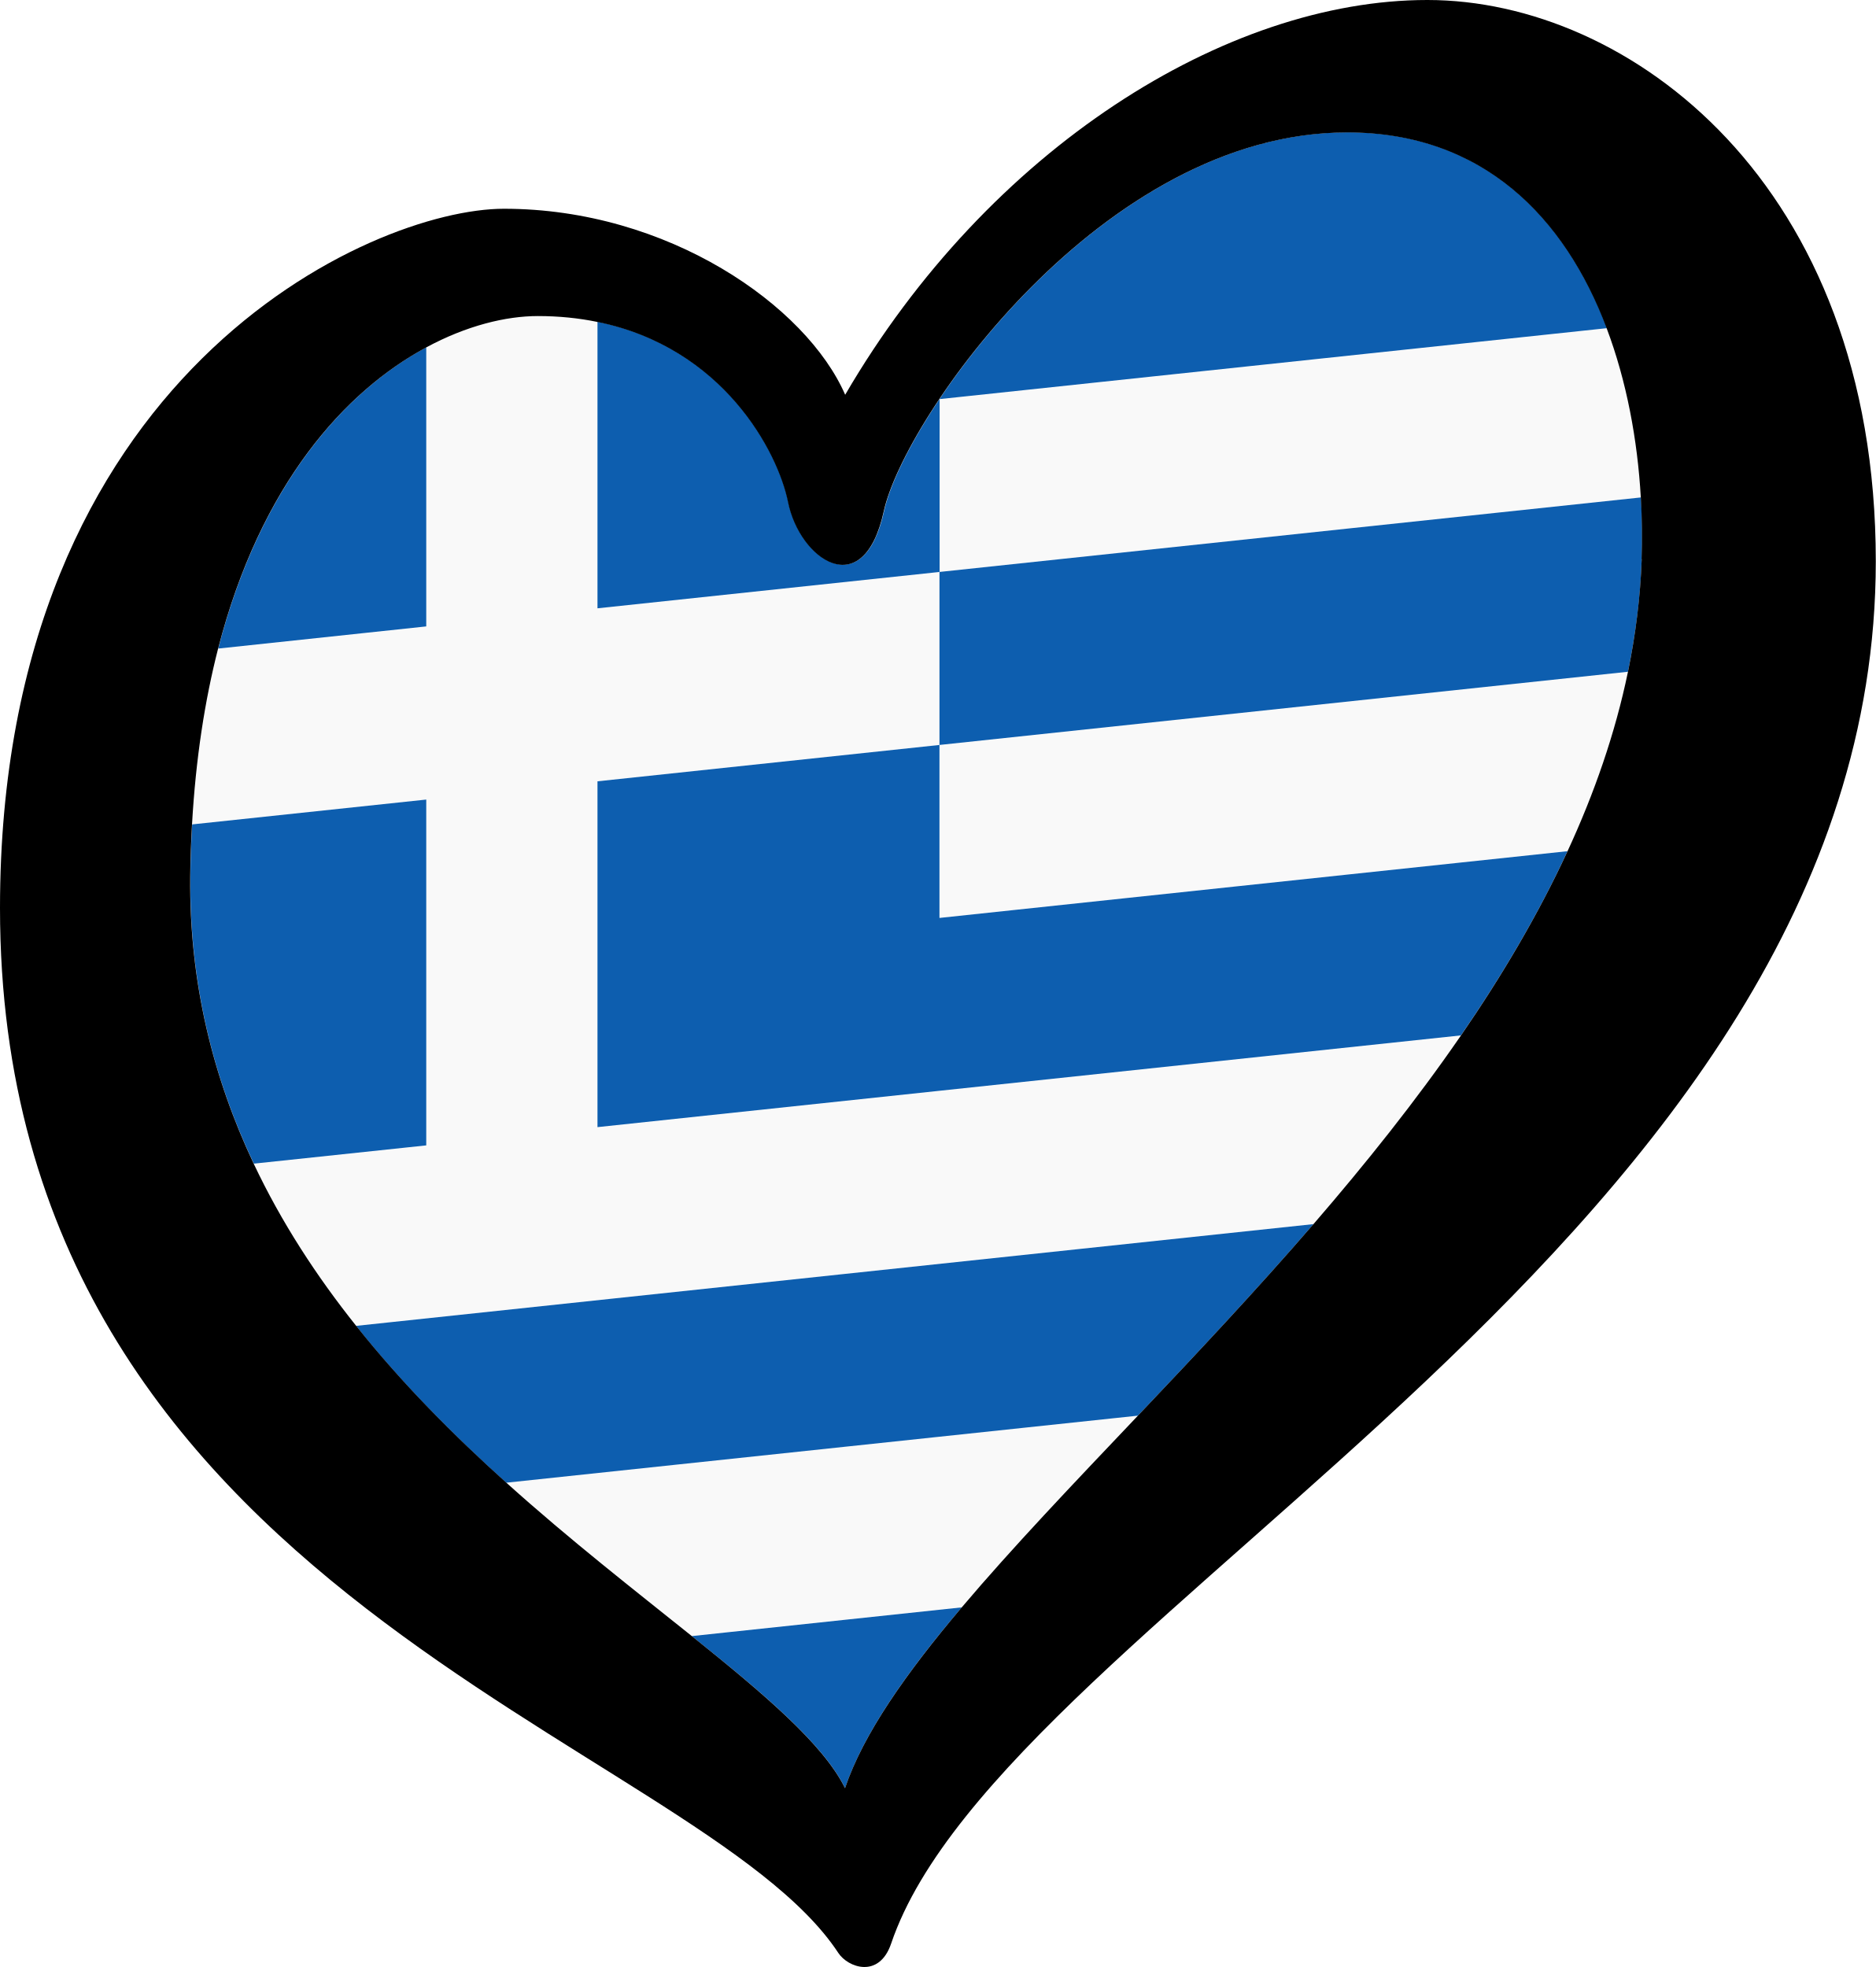
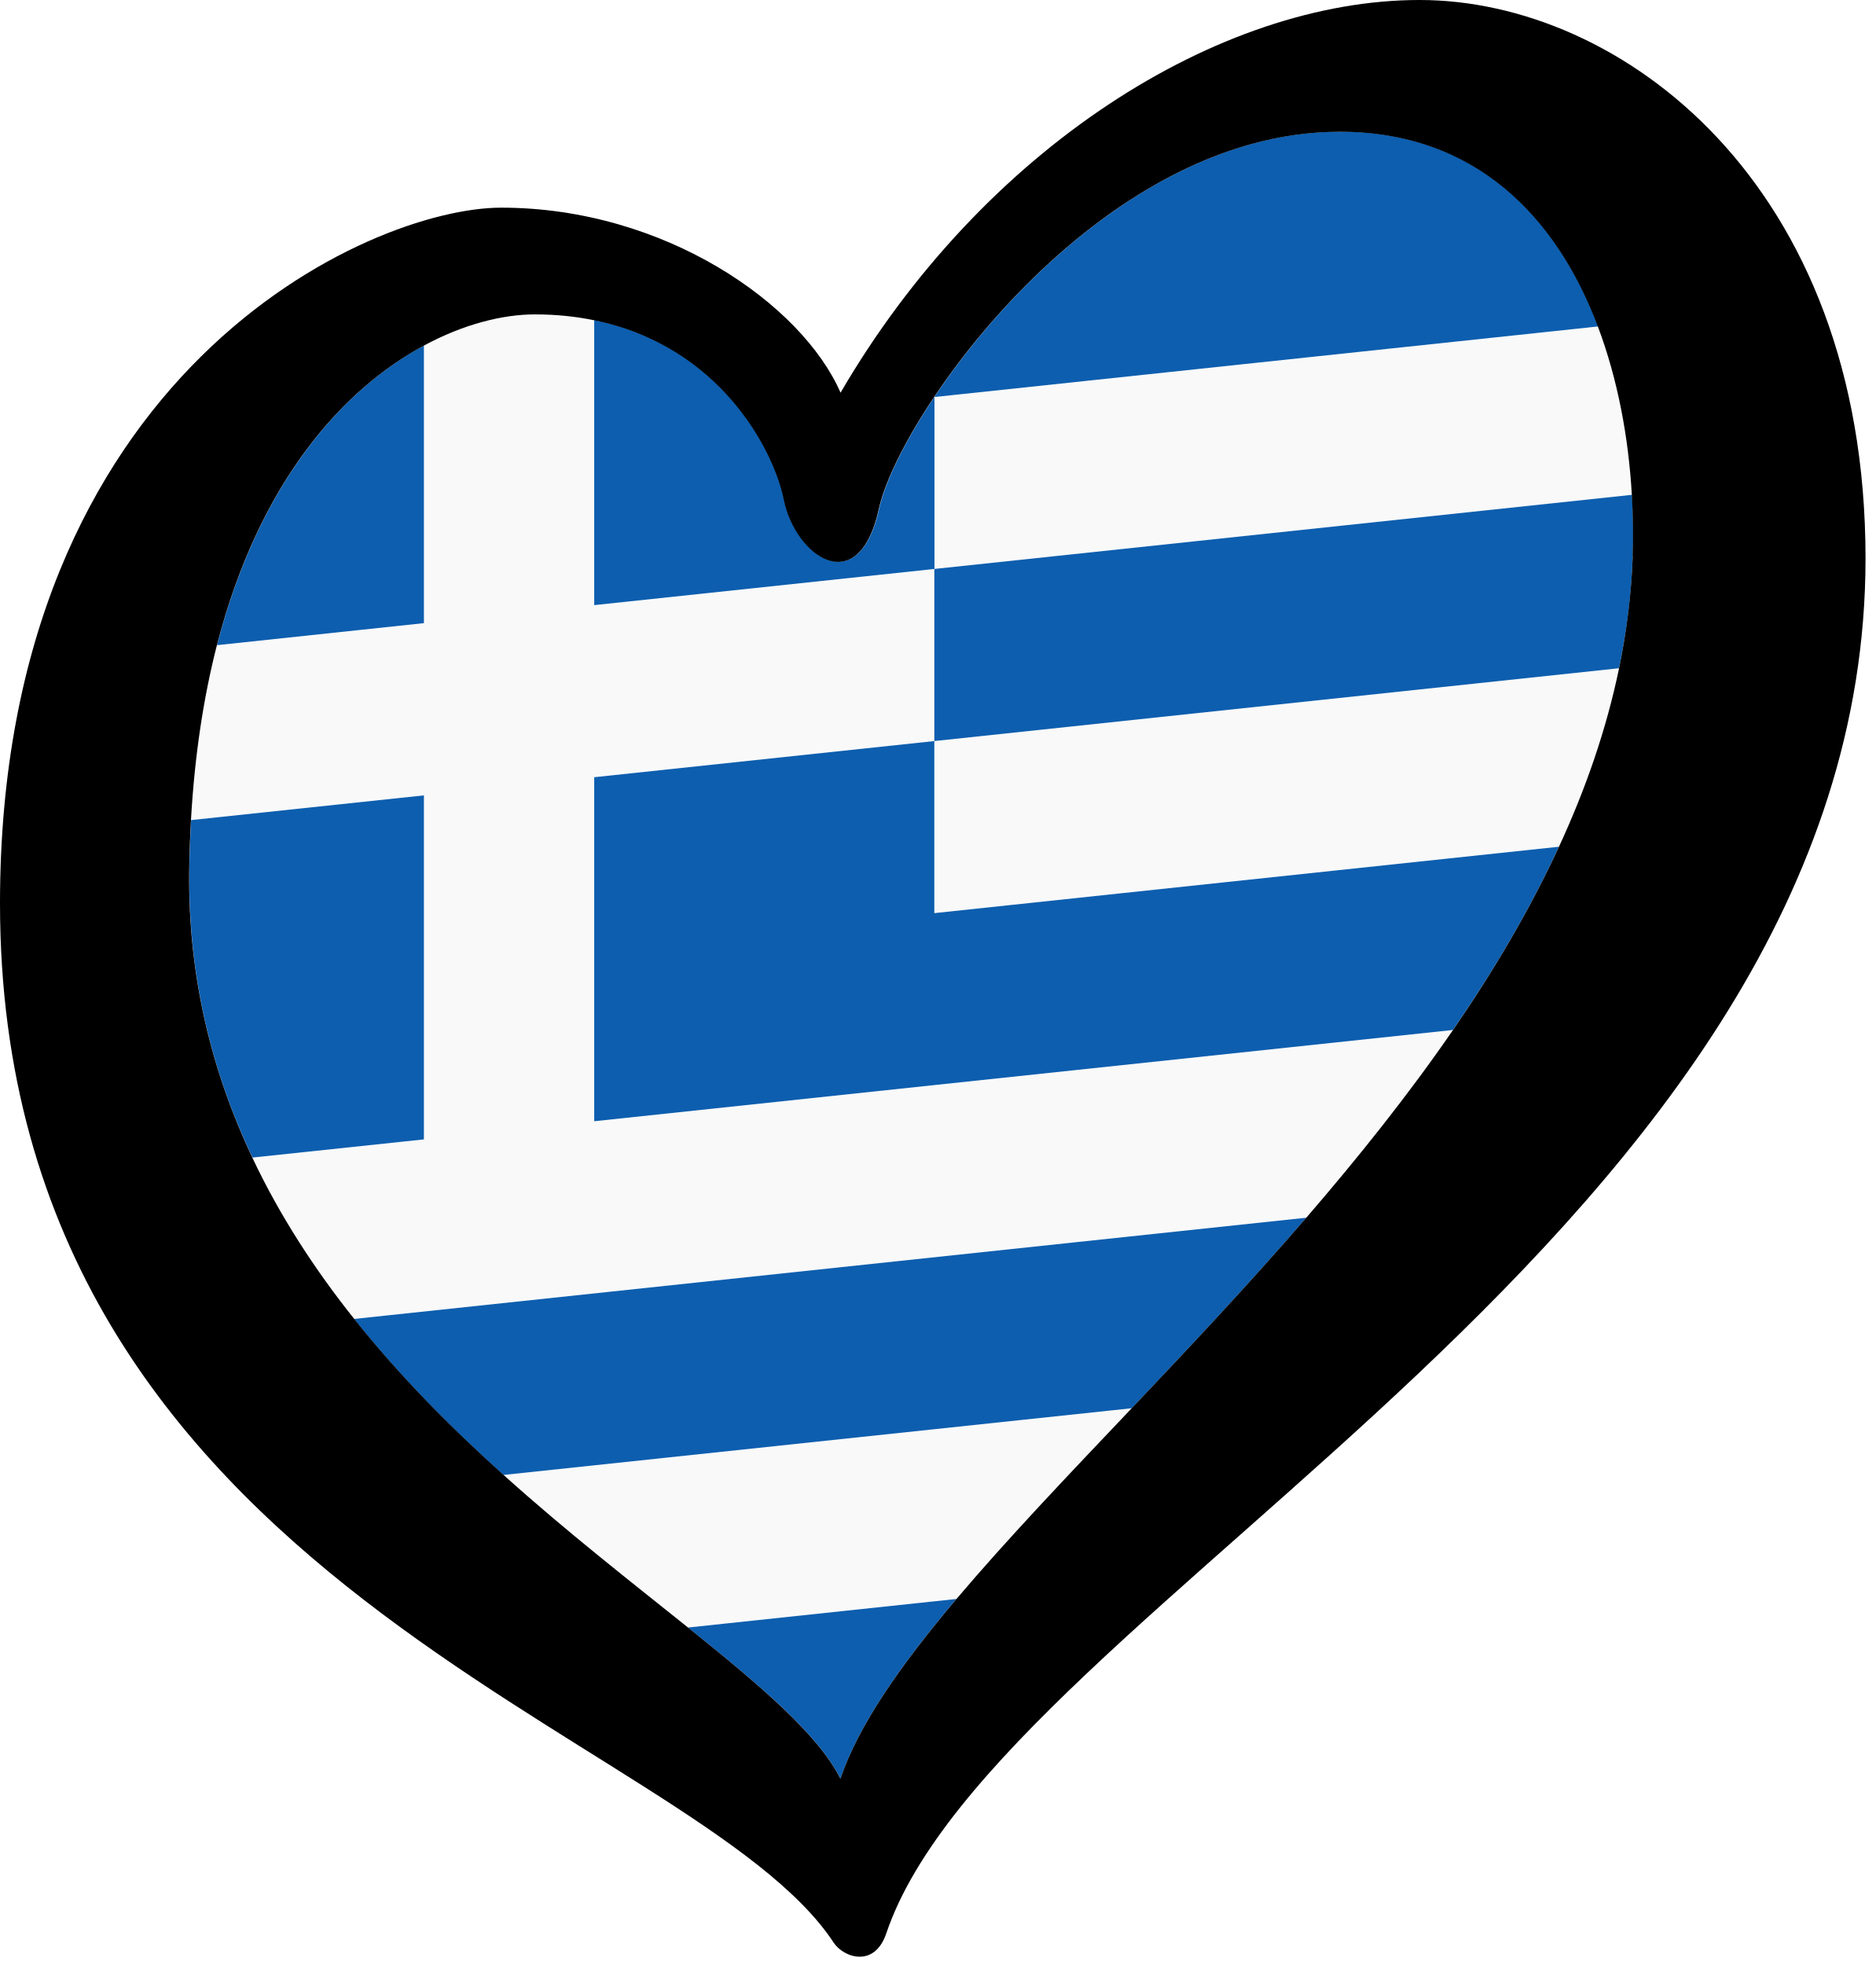
- <svg xmlns="http://www.w3.org/2000/svg" id="LOGO_LAYER" viewBox="0 0 125.33 131.443" version="1.1" width="125.33" height="131.443">
+ <svg xmlns="http://www.w3.org/2000/svg" width="100%" height="100%" viewBox="0 0 126 132" version="1.1" xml:space="preserve">
  <defs id="defs1">
    <style id="style1">.cls-1{fill:#f9f9f9;}.cls-2{fill:#0d5eaf;}</style>
  </defs>
  <g id="LOGO_GROUP" transform="translate(-232.76,-97.88)">
    <g id="SELECT_FLAG_HERE">
      <g id="BLACK_FLAG">
        <path class="cls-1" d="m 278.97,207.2 18.04,-1.92 c 3.35,-3.96 7.44,-8.23 11.77,-12.81 l -42.2,4.48 c 4.29,3.86 8.63,7.24 12.38,10.24 z" id="path1" />
        <path class="cls-1" d="m 272.67,173.2 v -23.11 l 22.86,-2.43 v -11.55 l -22.86,2.43 v -19.15 c -1.22,-0.25 -2.54,-0.39 -3.96,-0.39 -2.15,0 -4.77,0.64 -7.47,2.1 v 18.66 l -13.9,1.48 c -0.89,3.43 -1.5,7.33 -1.74,11.74 l 15.64,-1.66 v 23.11 l -11.52,1.22 c 1.85,3.92 4.2,7.52 6.84,10.83 l 63.97,-6.8 c 3.48,-4.03 6.84,-8.23 9.85,-12.6 l -34.83,3.7 -22.86,2.43 z" id="path2" />
        <path class="cls-1" d="m 295.54,159.22 41.96,-4.46 c 1.8,-3.89 3.19,-7.88 4.04,-11.99 l -45.99,4.89 v 11.56 z" id="path3" />
        <path class="cls-1" d="m 295.54,124.55 v 11.56 l 46.87,-4.98 c -0.22,-3.88 -0.95,-7.79 -2.28,-11.31 l -44.59,4.74 z" id="path4" />
        <path class="cls-2" d="m 266.59,196.96 42.2,-4.48 c 3.83,-4.04 7.85,-8.31 11.73,-12.8 l -63.97,6.8 c 3.08,3.87 6.54,7.34 10.04,10.49 z" id="path5" />
        <path class="cls-2" d="m 289.22,217.37 c 1.22,-3.61 4.04,-7.65 7.8,-12.08 l -18.04,1.92 c 4.9,3.92 8.79,7.22 10.25,10.17 z" id="path6" />
        <path class="cls-2" d="m 261.24,121.09 c -5.37,2.9 -11.04,9.09 -13.9,20.13 l 13.9,-1.48 v -18.66 z" id="path7" />
        <path class="cls-2" d="m 261.24,151.31 -15.64,1.66 c -0.06,1.12 -0.11,2.27 -0.12,3.46 -0.08,7.18 1.56,13.54 4.24,19.21 l 11.52,-1.22 z" id="path8" />
        <path class="cls-2" d="m 295.54,136.11 v -11.56 l 44.59,-4.74 c -2.8,-7.4 -8.26,-13.09 -17.34,-13.09 -16.31,0 -29.59,19.06 -30.96,25.31 -1.37,6.25 -5.64,3.2 -6.4,-0.61 -0.67,-3.33 -4.31,-10.33 -12.75,-12.04 v 19.15 l 22.86,-2.43 z" id="path9" />
        <path class="cls-2" d="m 295.54,147.66 -22.86,2.43 v 23.11 l 22.86,-2.43 34.83,-3.7 c 2.73,-3.97 5.17,-8.08 7.12,-12.31 l -41.96,4.46 v -11.56 z" id="path10" />
        <path class="cls-2" d="m 295.54,147.66 45.99,-4.89 c 0.51,-2.48 0.84,-4.99 0.92,-7.54 0.05,-1.35 0.03,-2.73 -0.05,-4.11 l -46.87,4.98 v 11.55 z" id="path11" />
        <path d="m 328.12,97.88 c -13.42,0 -29.29,9.91 -38.89,26.38 -2.59,-5.95 -11.83,-12.43 -22.8,-12.43 -8.84,0 -33.67,11.05 -33.67,46.73 0,46.05 46.59,55.51 56.01,69.82 0.65,0.99 2.73,1.73 3.53,-0.62 7.51,-22.18 65.79,-47.24 65.79,-92.37 0,-25.31 -16.53,-37.51 -29.95,-37.51 z m 14.33,37.36 c -0.09,2.55 -0.41,5.06 -0.92,7.54 -0.85,4.1 -2.24,8.1 -4.04,11.99 -1.96,4.24 -4.39,8.34 -7.12,12.31 -3.01,4.37 -6.37,8.57 -9.85,12.6 -3.88,4.49 -7.9,8.76 -11.73,12.8 -4.34,4.57 -8.42,8.85 -11.77,12.81 -3.75,4.43 -6.58,8.47 -7.8,12.08 -1.46,-2.94 -5.35,-6.24 -10.25,-10.17 -3.75,-3.01 -8.09,-6.38 -12.38,-10.24 -3.5,-3.15 -6.96,-6.62 -10.04,-10.49 -2.64,-3.31 -4.99,-6.91 -6.84,-10.83 -2.68,-5.68 -4.32,-12.04 -4.24,-19.21 0.01,-1.19 0.06,-2.34 0.12,-3.46 0.25,-4.41 0.86,-8.31 1.74,-11.74 2.85,-11.04 8.52,-17.23 13.9,-20.13 2.7,-1.46 5.33,-2.1 7.47,-2.1 1.42,0 2.74,0.14 3.96,0.39 8.44,1.71 12.08,8.71 12.75,12.04 0.76,3.81 5.03,6.86 6.4,0.61 1.37,-6.25 14.65,-25.31 30.96,-25.31 9.08,0 14.55,5.69 17.34,13.09 1.33,3.53 2.06,7.44 2.28,11.31 0.08,1.38 0.1,2.76 0.05,4.11 z" id="path12" />
      </g>
    </g>
  </g>
</svg>
